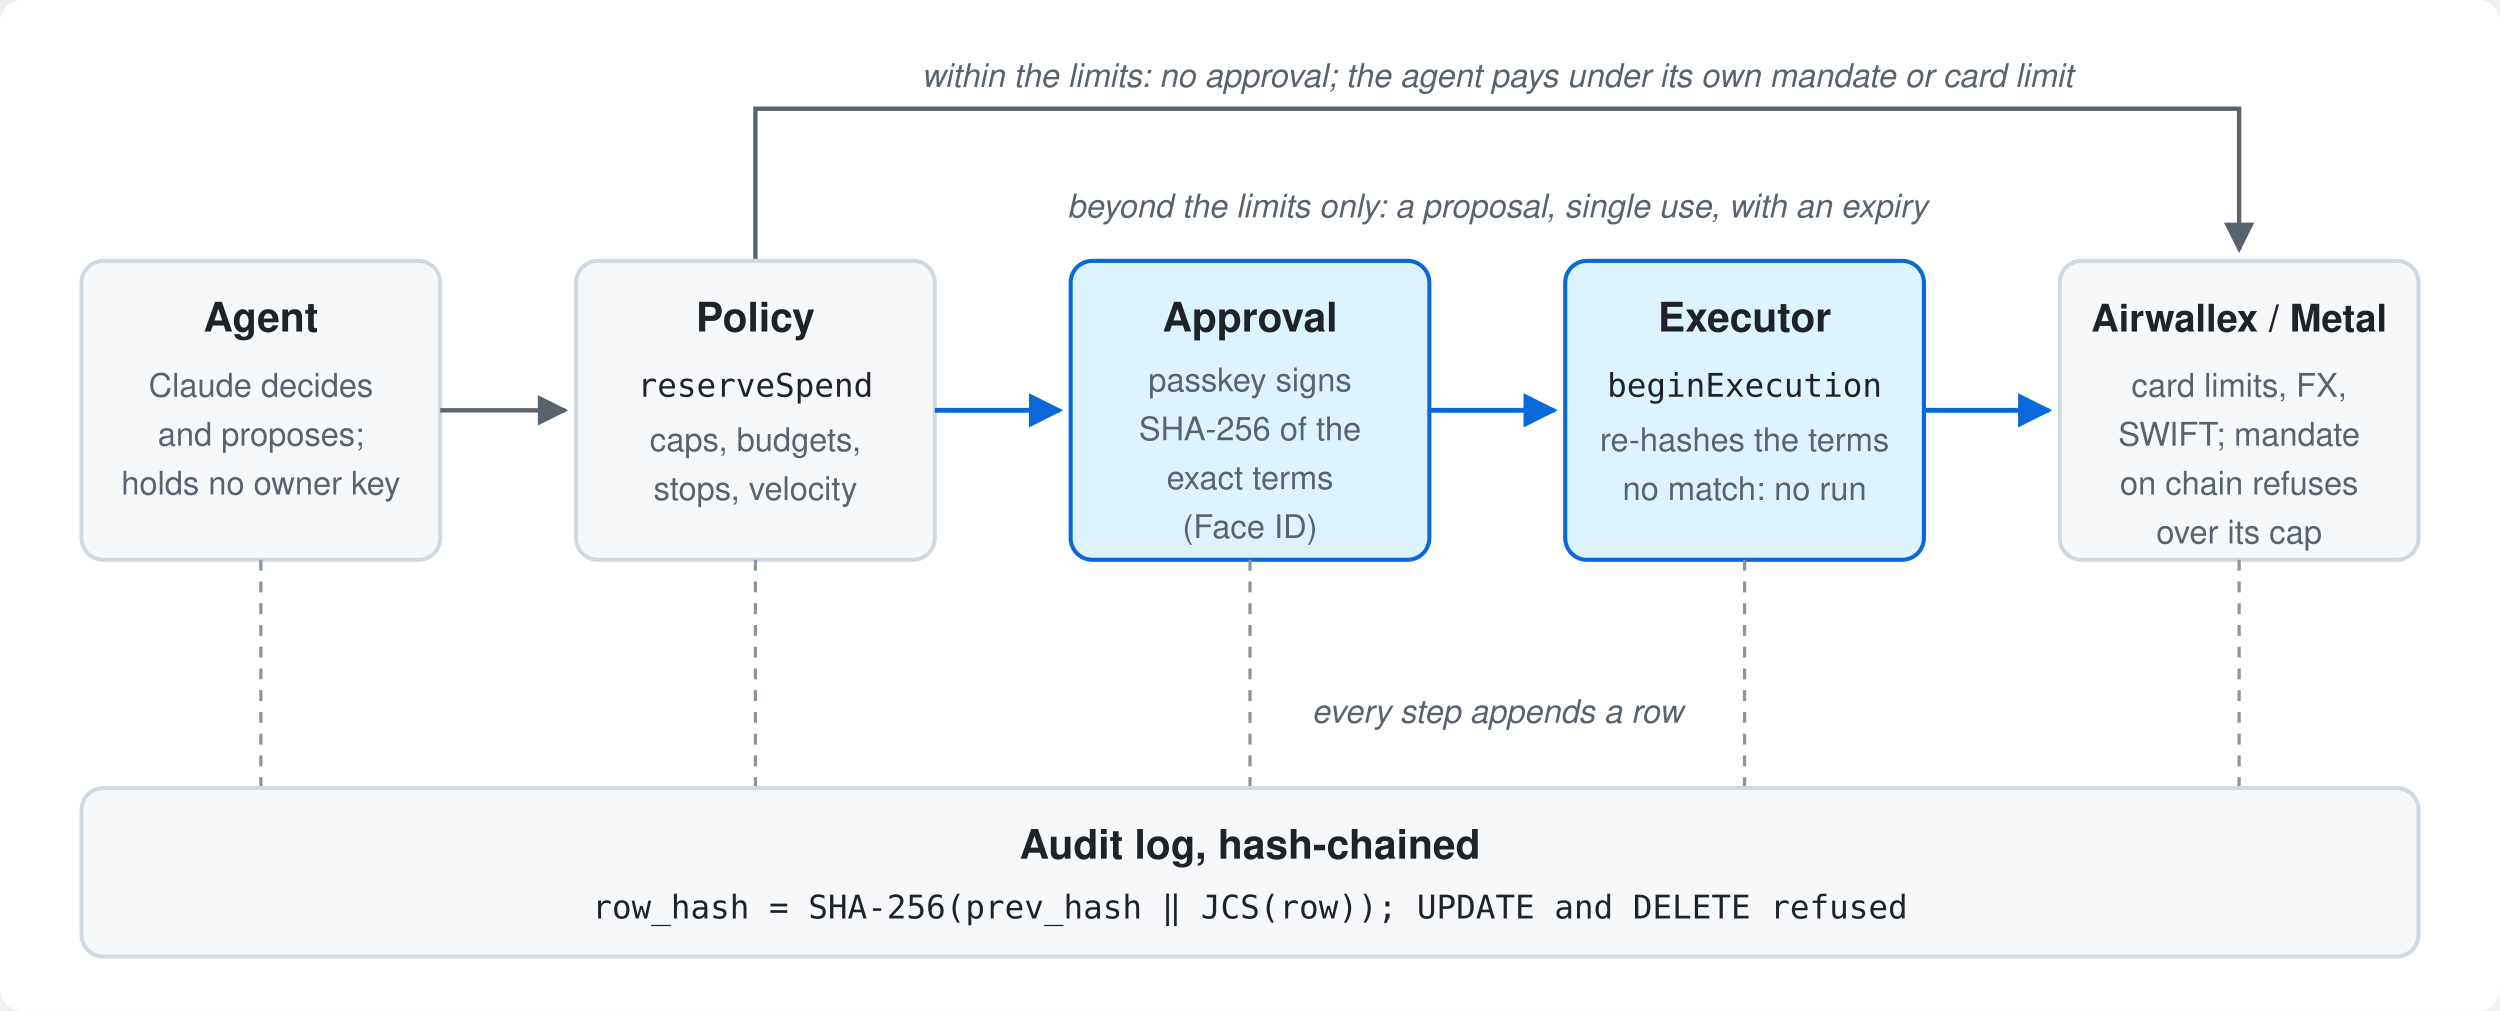
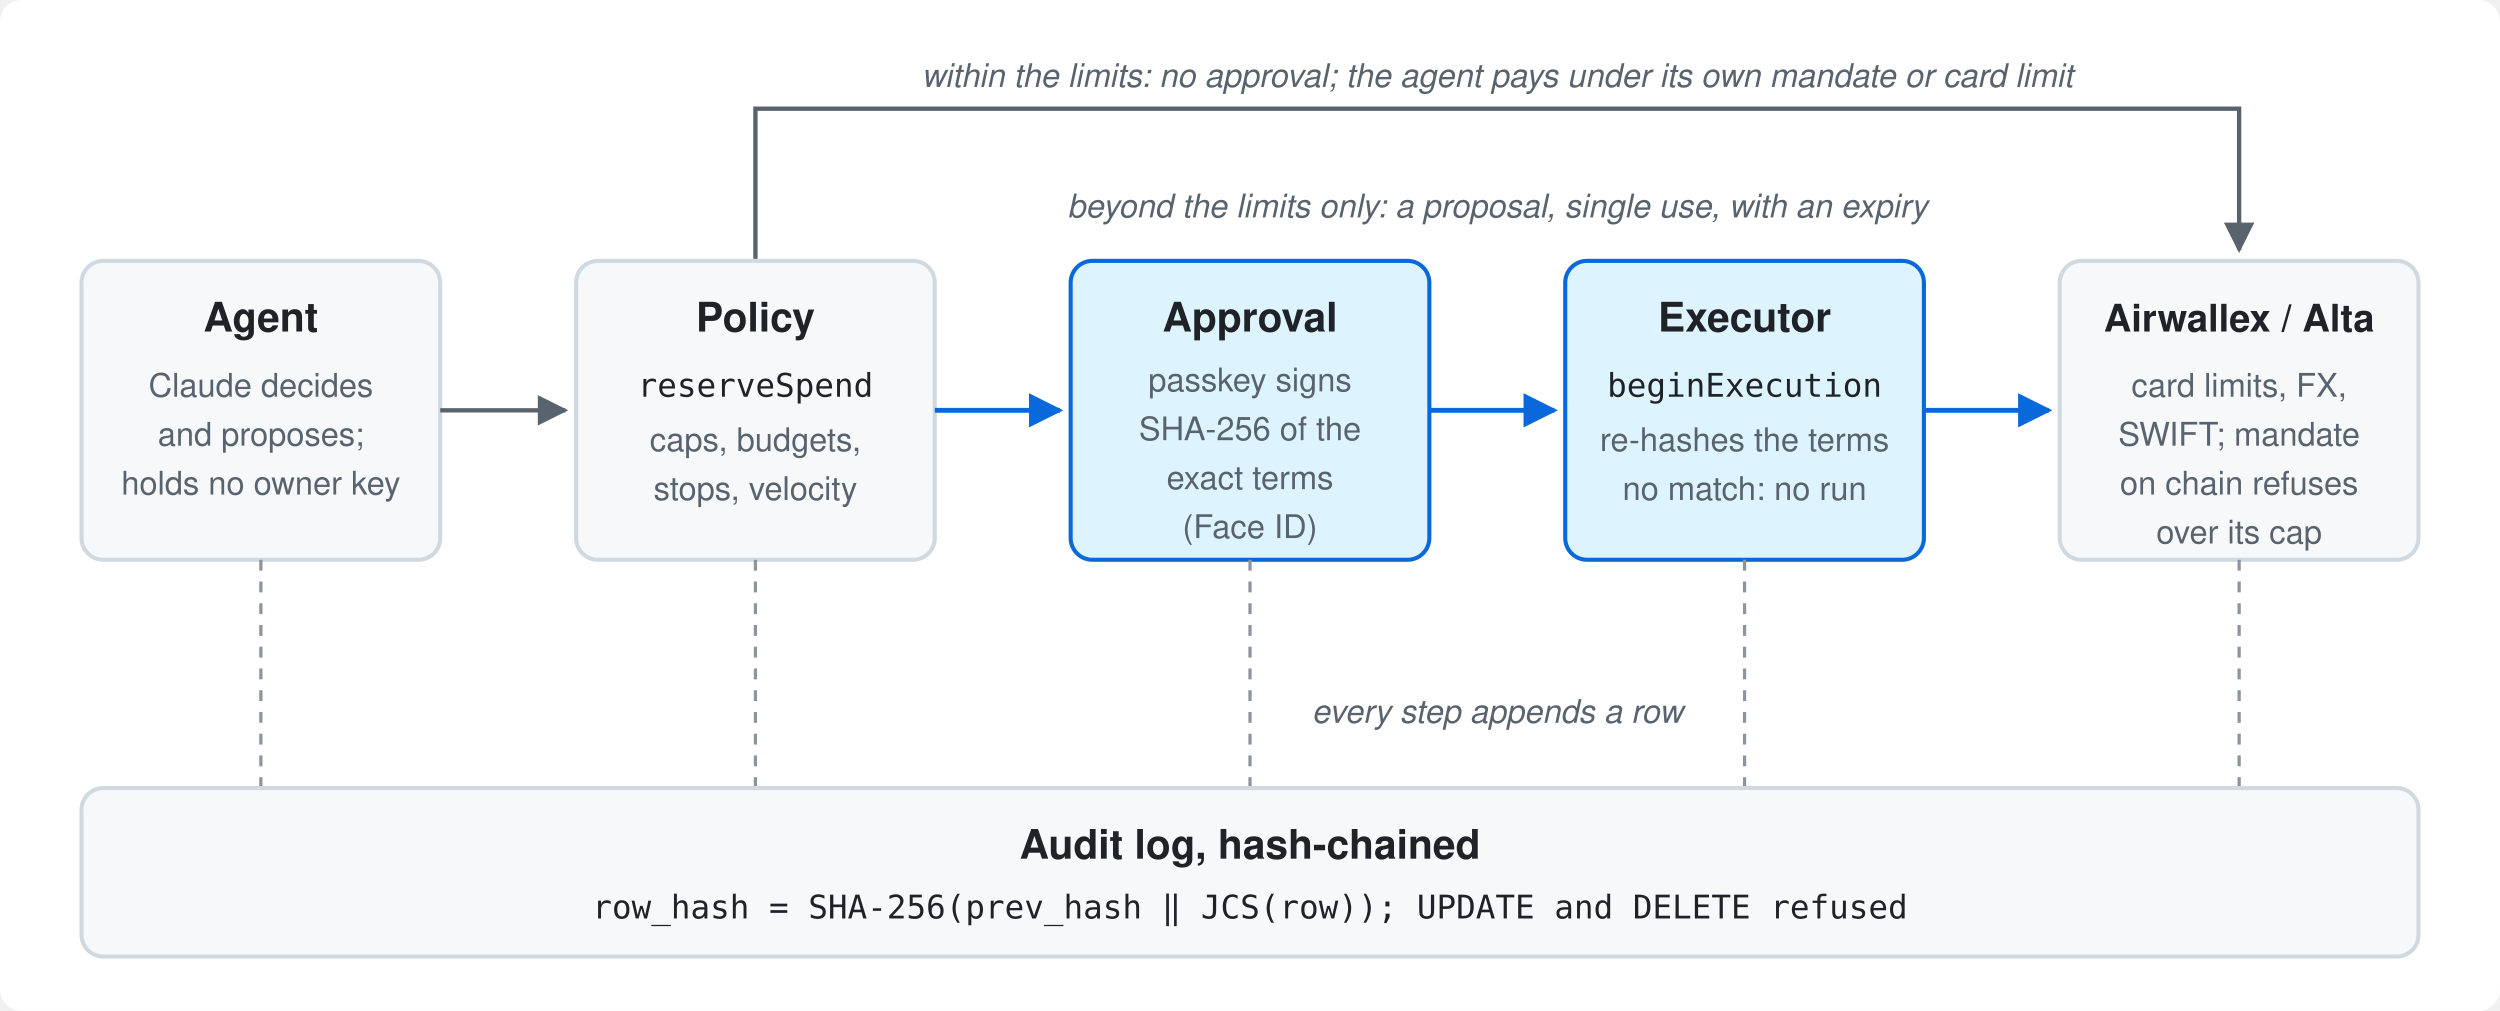
<svg xmlns="http://www.w3.org/2000/svg" viewBox="0 24 920 372" width="920" height="372" role="img" aria-labelledby="t d">
  <style>
    .bg { fill: #ffffff; }
    .box { fill: #f6f8fa; stroke: #d1d9e0; stroke-width: 1.5; }
    .key { fill: #ddf4ff; stroke: #0969da; stroke-width: 1.5; }
    .h { fill: #1f2328; font: 600 15px -apple-system, "Segoe UI", Helvetica, Arial, sans-serif; }
    .s { fill: #59636e; font: 12px -apple-system, "Segoe UI", Helvetica, Arial, sans-serif; }
    .c { fill: #1f2328; font: 12px ui-monospace, SFMono-Regular, Menlo, Consolas, monospace; }
    .l { fill: #59636e; font: italic 12px -apple-system, "Segoe UI", Helvetica, Arial, sans-serif; }
    .a { fill: none; stroke: #59636e; stroke-width: 1.6; }
    .k { fill: none; stroke: #0969da; stroke-width: 1.8; }
    .d { fill: none; stroke: #8c959f; stroke-width: 1.2; stroke-dasharray: 4 4; }
    .tip { fill: #59636e; }
    .tipk { fill: #0969da; }
    @media (prefers-color-scheme: dark) {
      .bg { fill: #0d1117; }
      .box { fill: #161b22; stroke: #3d444d; }
      .key { fill: #0c2d6b; stroke: #4493f8; }
      .h, .c { fill: #e6edf3; }
      .s, .l { fill: #9198a1; }
      .a { stroke: #9198a1; }
      .k { stroke: #4493f8; }
      .d { stroke: #656c76; }
      .tip { fill: #9198a1; }
      .tipk { fill: #4493f8; }
    }
  </style>
  <defs>
    <marker id="m" viewBox="0 0 10 10" refX="9" refY="5" markerWidth="7" markerHeight="7" orient="auto">
      <path class="tip" d="M0,0 L10,5 L0,10 z" />
    </marker>
    <marker id="mk" viewBox="0 0 10 10" refX="9" refY="5" markerWidth="7" markerHeight="7" orient="auto">
      <path class="tipk" d="M0,0 L10,5 L0,10 z" />
    </marker>
  </defs>
  <rect class="bg" x="0" y="24" width="920" height="372" rx="8" />
  <path class="a" d="M278,120 V64 H824 V116" marker-end="url(#m)" />
  <text class="l" x="551" y="56" text-anchor="middle">within the limits: no approval; the agent pays under its own mandate or card limit</text>
  <rect class="box" x="30" y="120" width="132" height="110" rx="8" />
  <text class="h" x="96" y="146" text-anchor="middle">Agent</text>
  <text class="s" x="96" y="170" text-anchor="middle">Claude decides</text>
  <text class="s" x="96" y="188" text-anchor="middle">and proposes;</text>
  <text class="s" x="96" y="206" text-anchor="middle">holds no owner key</text>
  <rect class="box" x="212" y="120" width="132" height="110" rx="8" />
  <text class="h" x="278" y="146" text-anchor="middle">Policy</text>
  <text class="c" x="278" y="170" text-anchor="middle">reserveSpend</text>
  <text class="s" x="278" y="190" text-anchor="middle">caps, budgets,</text>
  <text class="s" x="278" y="208" text-anchor="middle">stops, velocity</text>
  <rect class="key" x="394" y="120" width="132" height="110" rx="8" />
  <text class="h" x="460" y="146" text-anchor="middle">Approval</text>
  <text class="s" x="460" y="168" text-anchor="middle">passkey signs</text>
  <text class="s" x="460" y="186" text-anchor="middle">SHA-256 of the</text>
  <text class="s" x="460" y="204" text-anchor="middle">exact terms</text>
  <text class="s" x="460" y="222" text-anchor="middle">(Face ID)</text>
  <rect class="key" x="576" y="120" width="132" height="110" rx="8" />
  <text class="h" x="642" y="146" text-anchor="middle">Executor</text>
  <text class="c" x="642" y="170" text-anchor="middle">beginExecution</text>
  <text class="s" x="642" y="190" text-anchor="middle">re-hashes the terms</text>
  <text class="s" x="642" y="208" text-anchor="middle">no match: no run</text>
  <rect class="box" x="758" y="120" width="132" height="110" rx="8" />
-   <text class="h" x="824" y="146" text-anchor="middle" style="font-size:14px">Airwallex / Metal</text>
+   <text class="h" x="824" y="146" text-anchor="middle" style="font-size:14px">Airwallex / Alta</text>
  <text class="s" x="824" y="170" text-anchor="middle">card limits, FX,</text>
  <text class="s" x="824" y="188" text-anchor="middle">SWIFT; mandate</text>
  <text class="s" x="824" y="206" text-anchor="middle">on chain refuses</text>
  <text class="s" x="824" y="224" text-anchor="middle">over its cap</text>
  <path class="a" d="M162,175 H208" marker-end="url(#m)" />
  <path class="k" d="M344,175 H390" marker-end="url(#mk)" />
  <path class="k" d="M526,175 H572" marker-end="url(#mk)" />
  <path class="k" d="M708,175 H754" marker-end="url(#mk)" />
  <text class="l" x="551" y="104" text-anchor="middle">beyond the limits only: a proposal, single use, with an expiry</text>
  <path class="d" d="M96,230 V314" />
  <path class="d" d="M278,230 V314" />
  <path class="d" d="M460,230 V314" />
  <path class="d" d="M642,230 V314" />
  <path class="d" d="M824,230 V314" />
  <text class="l" x="551" y="290" text-anchor="middle">every step appends a row</text>
  <rect class="box" x="30" y="314" width="860" height="62" rx="8" />
  <text class="h" x="460" y="340" text-anchor="middle">Audit log, hash-chained</text>
  <text class="c" x="460" y="362" text-anchor="middle">row_hash = SHA-256(prev_hash ‖ JCS(row)); UPDATE and DELETE refused</text>
</svg>
